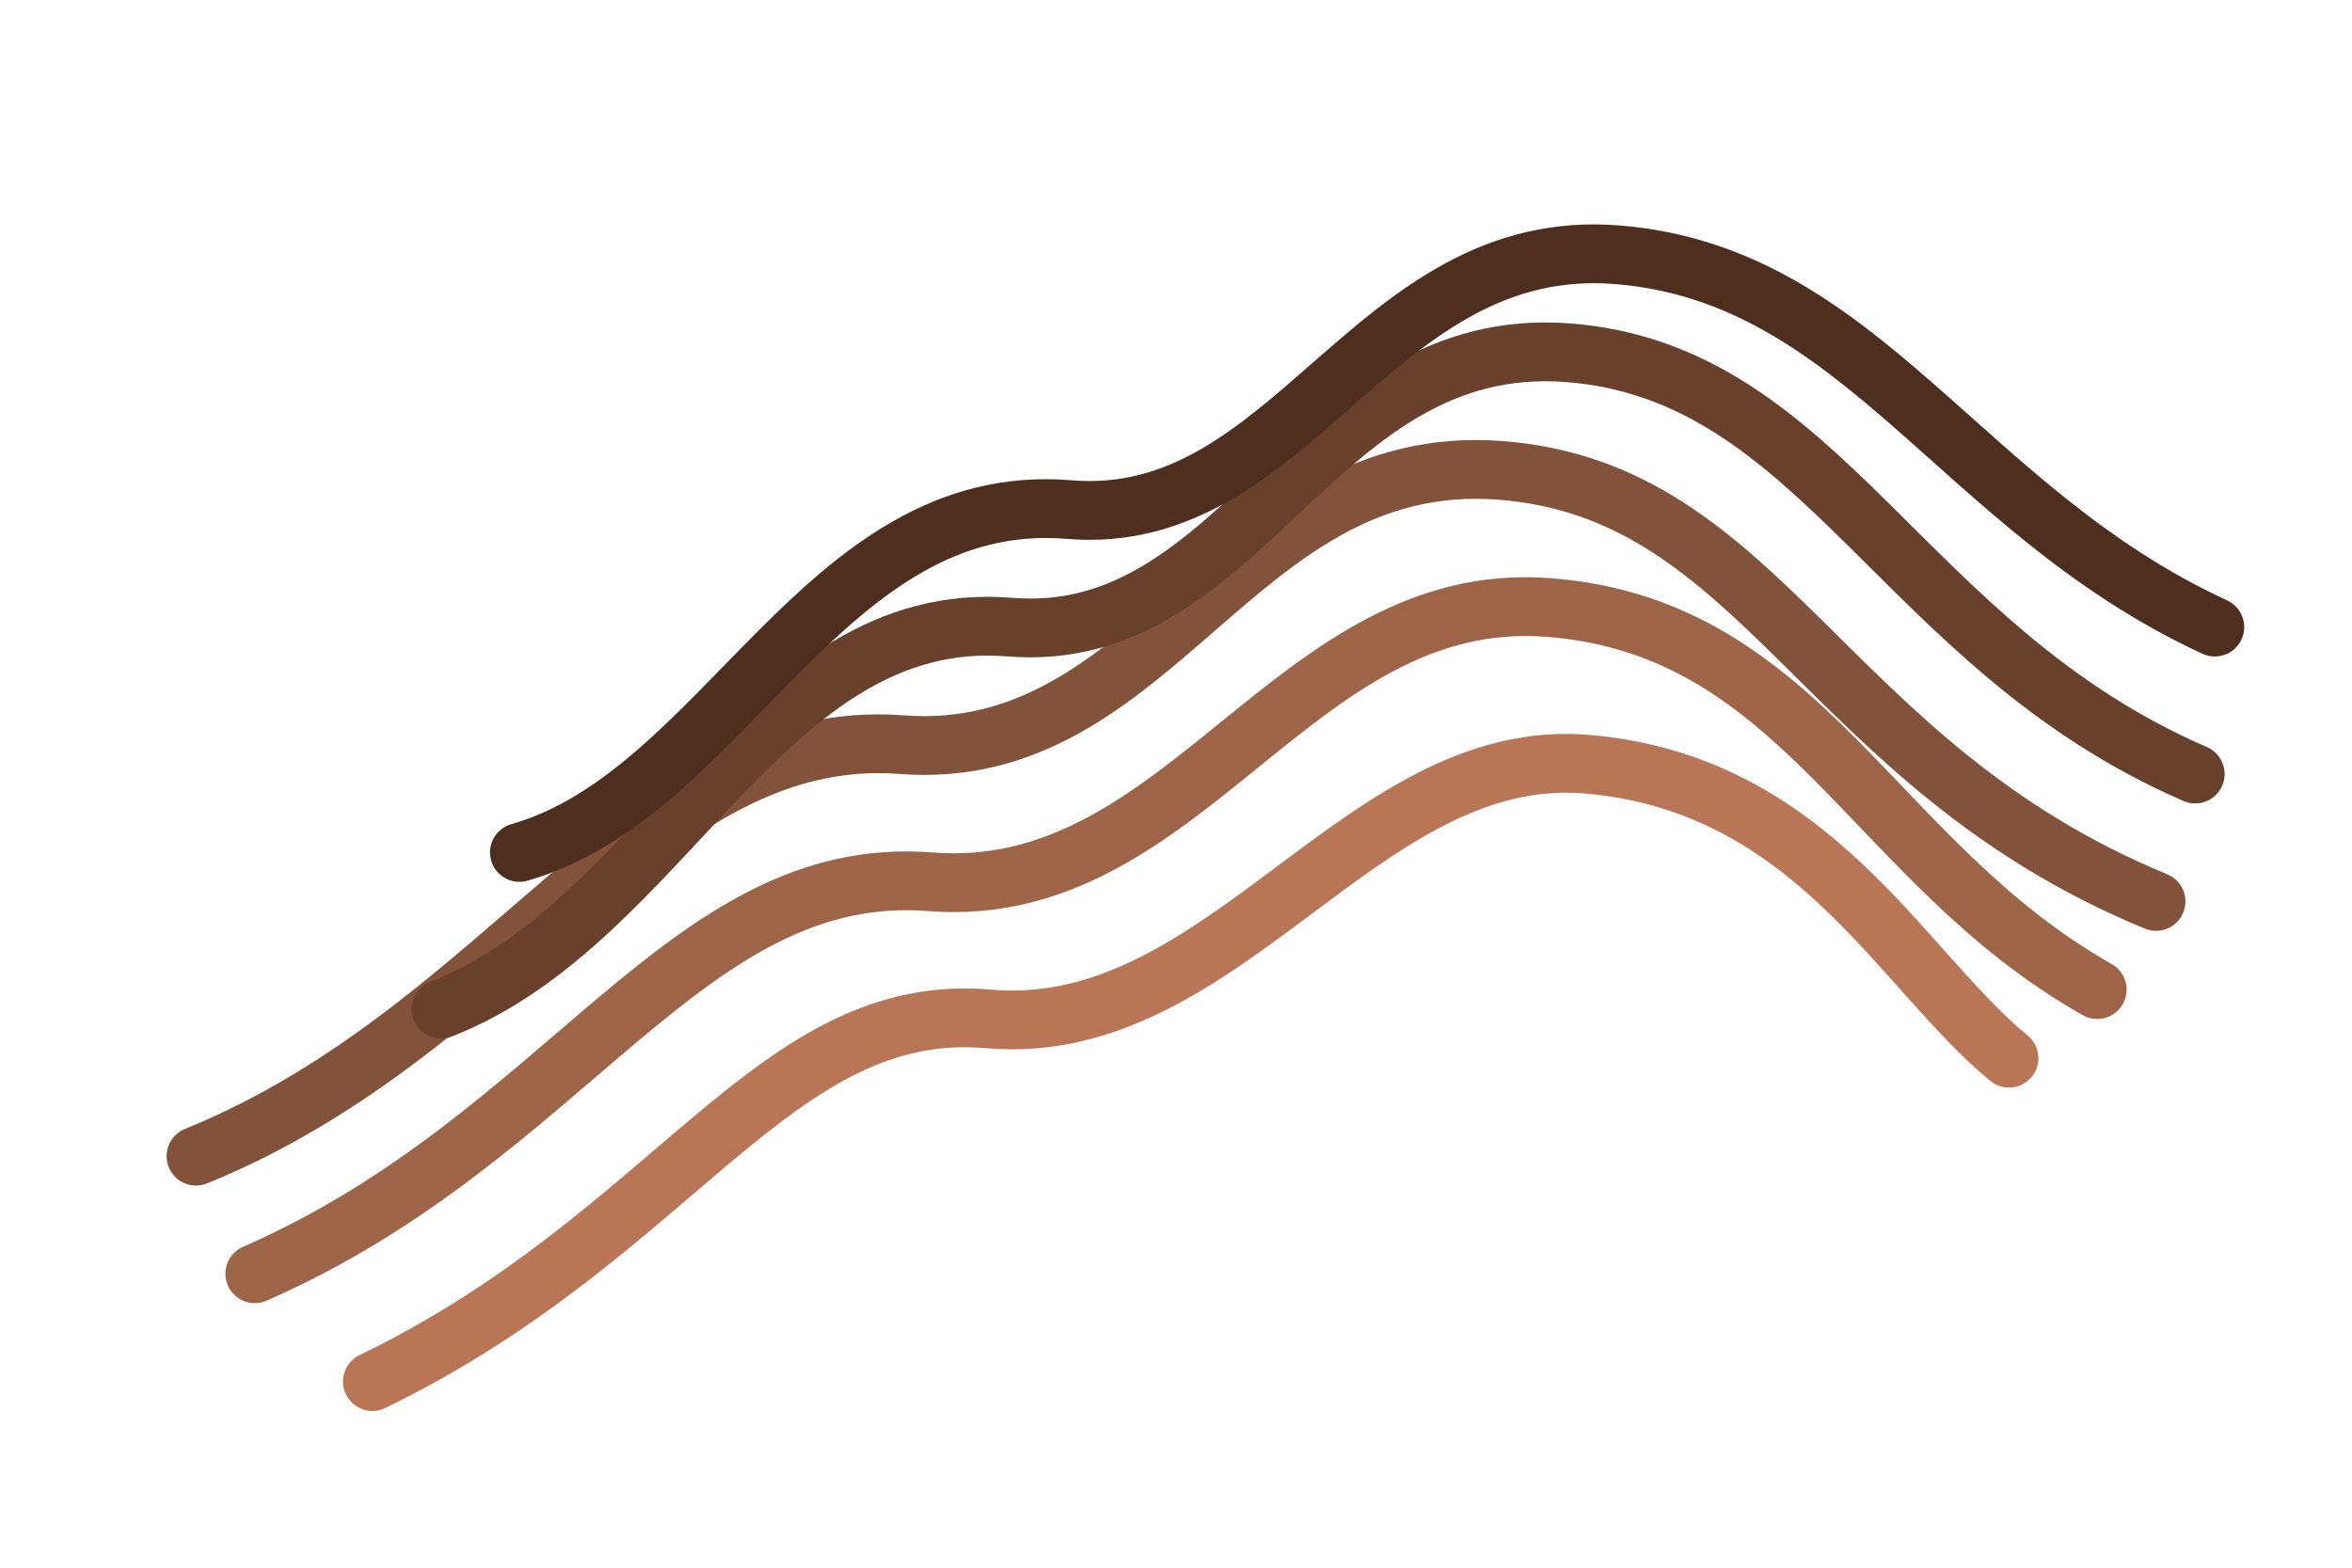
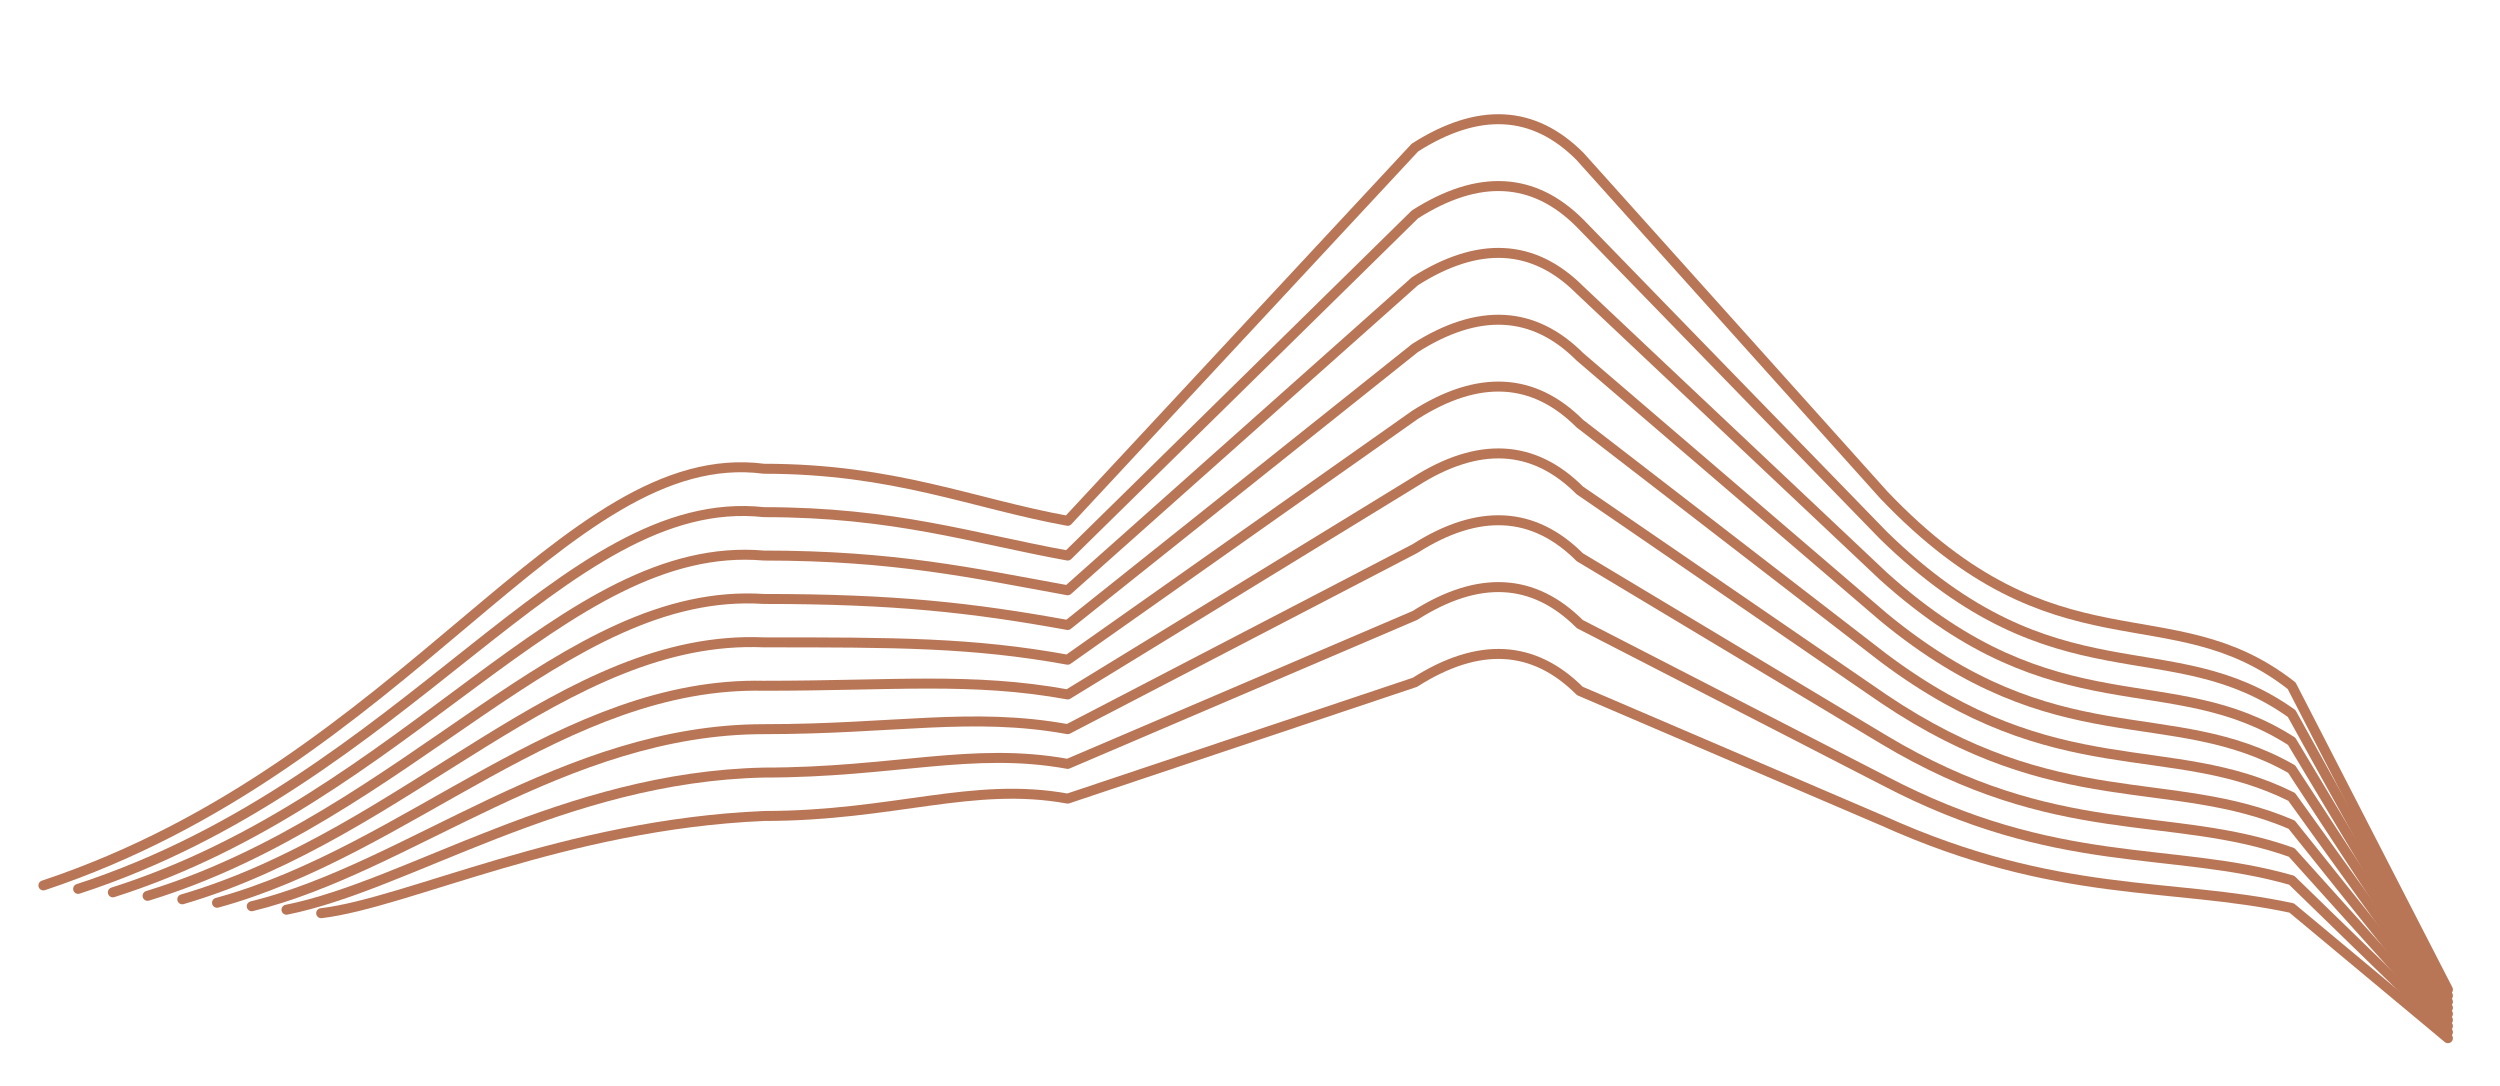
- <svg xmlns="http://www.w3.org/2000/svg" viewBox="0 0 240 160" role="img" aria-labelledby="atacama-mark-title">
-   <g fill="none" stroke-width="6" stroke-linecap="round" stroke-linejoin="round">
-     <path stroke="#83523A" d="M20 118 C52 105 66 74 92 76 C118 78 126 46 153 48 C180 50 186 78 220 92" />
-     <path stroke="#9E6448" d="M26 130 C58 116 70 88 95 90 C121 92 132 60 158 62 C184 64 191 88 214 101" />
-     <path stroke="#B87656" d="M38 141 C69 126 79 102 101 104 C125 106 139 76 162 78 C185 80 194 99 205 108" />
-     <path stroke="#69402C" d="M45 103 C68 94 78 62 103 64 C127 66 134 34 160 36 C186 38 194 66 224 79" />
-     <path stroke="#4E2E1E" d="M53 87 C74 81 84 50 109 52 C132 54 140 24 165 26 C190 28 200 52 226 64" />
+ <svg xmlns="http://www.w3.org/2000/svg" viewBox="0 0 288 125">
+   <g fill="none" stroke="#B87656" stroke-width="1.15" stroke-linecap="round" stroke-linejoin="round">
+     <path d="M 5 102.0 C 47 88 65 51.0 88 54 C 103 54 112 58 123 60 L 163 17.0 Q 174 10.0 182 18.0 L 217 57.0 C 237 78.0 250 68.0 264 79.0 L 282 114.0" />
+     <path d="M 9 102.4 C 47 90 65 56.5 88 59 C 103 59 112 62 123 64 L 163 24.7 Q 174 17.7 182 25.7 L 217 61.7 C 237 81.2 250 72.2 264 82.2 L 282 114.7" />
+     <path d="M 13 102.8 C 47 92 65 62.0 88 64 C 103 64 112 66 123 68 L 163 32.4 Q 174 25.4 182 33.4 L 217 66.4 C 237 84.4 250 76.4 264 85.4 L 282 115.4" />
+     <path d="M 17 103.2 C 47 94 65 67.5 88 69 C 103 69 112 70 123 72 L 163 40.1 Q 174 33.1 182 41.1 L 217 71.1 C 237 87.6 250 80.6 264 88.6 L 282 116.1" />
+     <path d="M 21 103.6 C 47 96 65 73.0 88 74 C 103 74 112 74 123 76 L 163 47.8 Q 174 40.8 182 48.8 L 217 75.8 C 237 90.8 250 84.8 264 91.8 L 282 116.8" />
+     <path d="M 25 104.0 C 47 98 65 78.5 88 79 C 103 79 112 78 123 80 L 163 55.5 Q 174 48.5 182 56.5 L 217 80.5 C 237 94.0 250 89.0 264 95.0 L 282 117.5" />
+     <path d="M 29 104.4 C 47 100 65 84.0 88 84 C 103 84 112 82 123 84 L 163 63.2 Q 174 56.2 182 64.2 L 217 85.2 C 237 97.2 250 93.2 264 98.2 L 282 118.2" />
+     <path d="M 33 104.8 C 47 102 65 89.5 88 89 C 103 89 112 86 123 88 L 163 70.9 Q 174 63.9 182 71.9 L 217 89.9 C 237 100.4 250 97.4 264 101.4 L 282 118.9" />
+     <path d="M 37 105.2 C 47 104 65 95.0 88 94 C 103 94 112 90 123 92 L 163 78.6 Q 174 71.6 182 79.6 L 217 94.6 C 237 103.6 250 101.6 264 104.6 L 282 119.6" />
  </g>
</svg>
